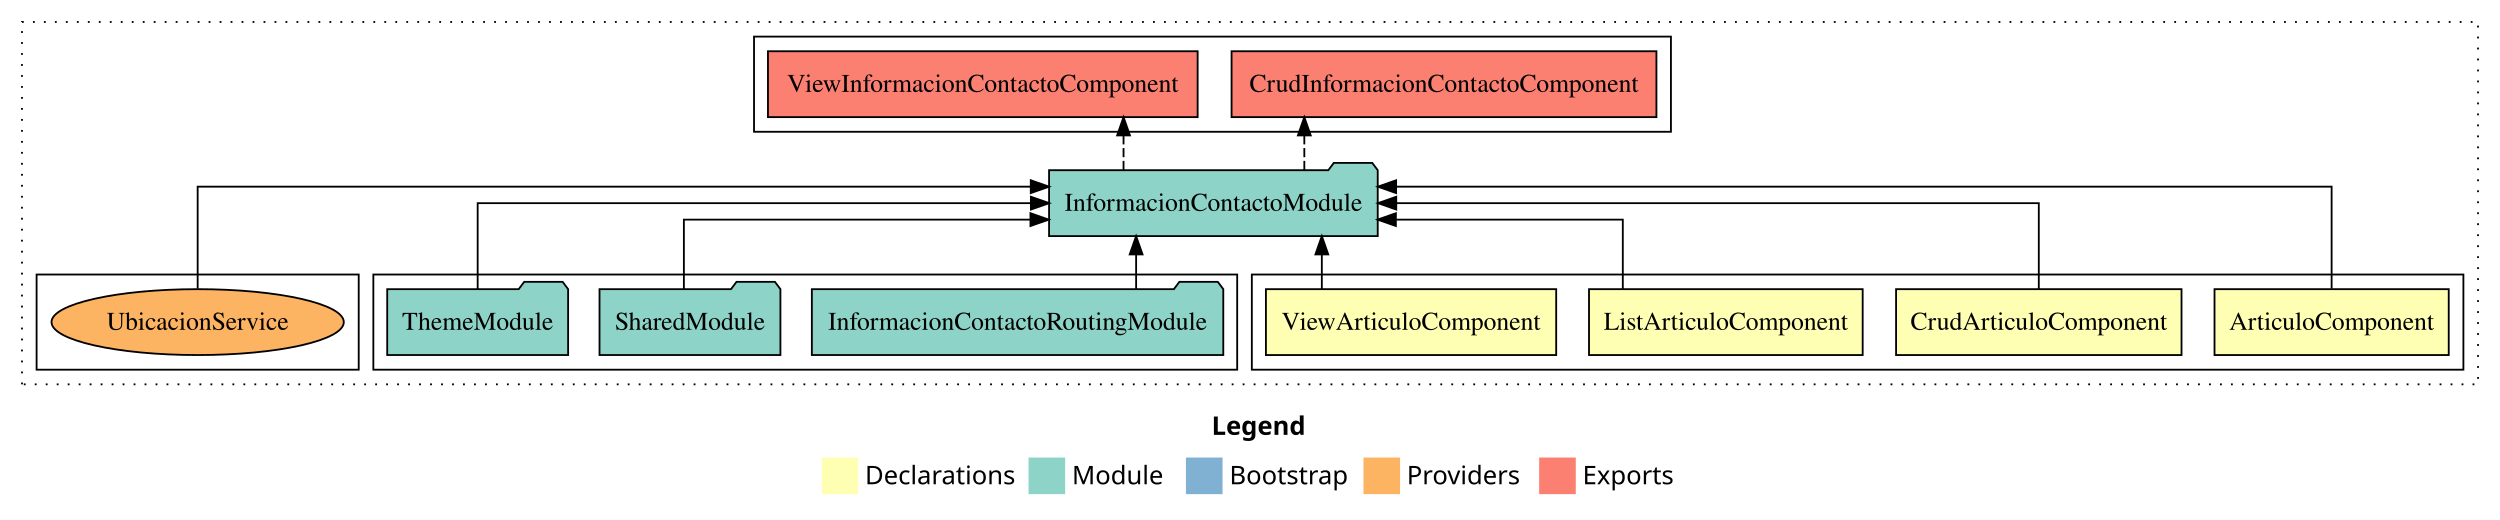
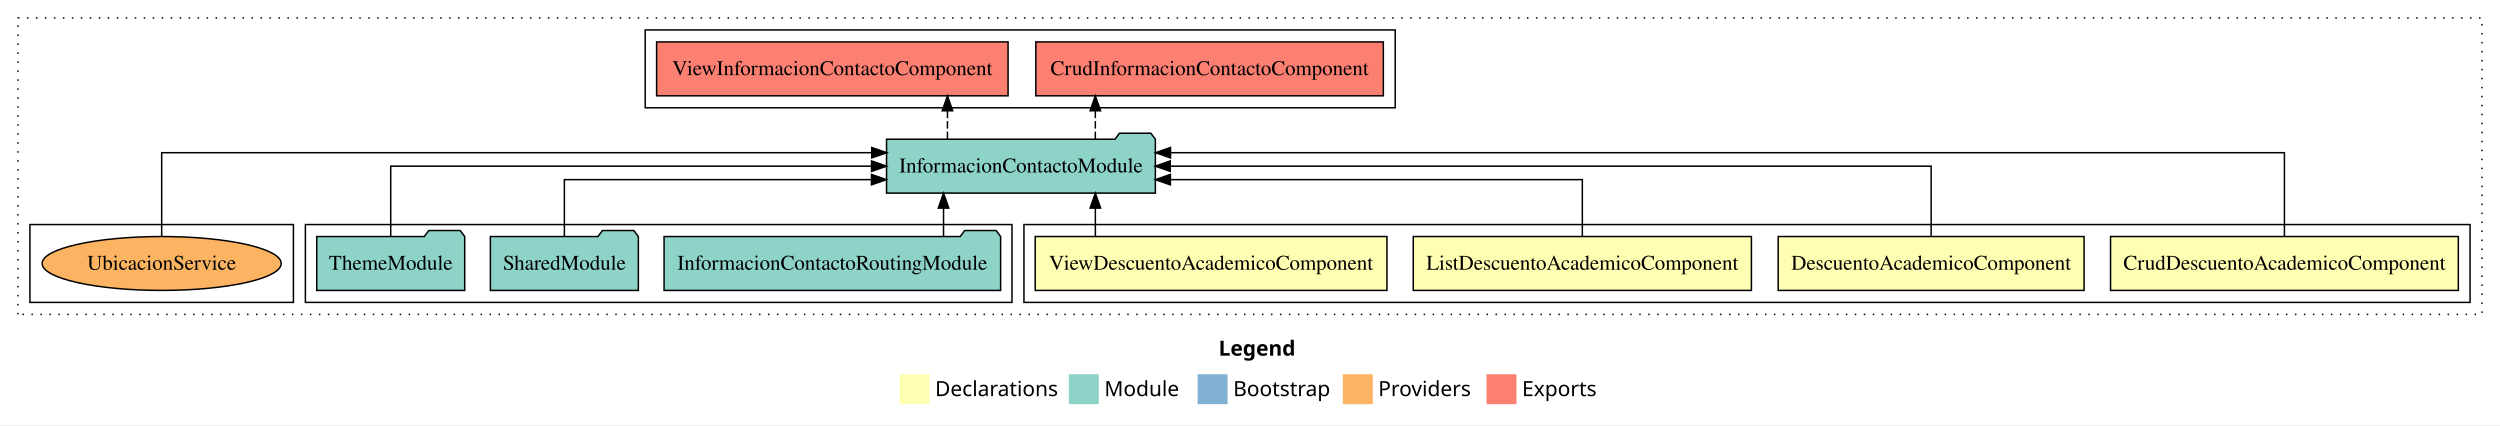
- <svg xmlns="http://www.w3.org/2000/svg" width="1366pt" height="284pt" viewBox="0.00 0.00 1366.00 284.00">
+ <svg xmlns="http://www.w3.org/2000/svg" width="1670pt" height="284pt" viewBox="0.00 0.00 1670.00 284.00">
  <g id="graph0" class="graph" transform="scale(1 1) rotate(0) translate(4 280)">
-     <polygon fill="#ffffff" stroke="transparent" points="-4,4 -4,-280 1362,-280 1362,4 -4,4" />
-     <text text-anchor="start" x="658.009" y="-42.4" font-family="sans-serif" font-weight="bold" font-size="14.00" fill="#000000">Legend</text>
-     <polygon fill="#ffffb3" stroke="transparent" points="445,-10 445,-30 465,-30 465,-10 445,-10" />
-     <text text-anchor="start" x="468.629" y="-15.4" font-family="sans-serif" font-size="14.00" fill="#000000">  Declarations</text>
-     <polygon fill="#8dd3c7" stroke="transparent" points="558,-10 558,-30 578,-30 578,-10 558,-10" />
-     <text text-anchor="start" x="581.725" y="-15.4" font-family="sans-serif" font-size="14.00" fill="#000000">  Module</text>
-     <polygon fill="#80b1d3" stroke="transparent" points="644,-10 644,-30 664,-30 664,-10 644,-10" />
-     <text text-anchor="start" x="667.781" y="-15.4" font-family="sans-serif" font-size="14.00" fill="#000000">  Bootstrap</text>
-     <polygon fill="#fdb462" stroke="transparent" points="741,-10 741,-30 761,-30 761,-10 741,-10" />
-     <text text-anchor="start" x="764.673" y="-15.4" font-family="sans-serif" font-size="14.00" fill="#000000">  Providers</text>
-     <polygon fill="#fb8072" stroke="transparent" points="837,-10 837,-30 857,-30 857,-10 837,-10" />
-     <text text-anchor="start" x="860.726" y="-15.4" font-family="sans-serif" font-size="14.00" fill="#000000">  Exports</text>
+     <polygon fill="#ffffff" stroke="transparent" points="-4,4 -4,-280 1666,-280 1666,4 -4,4" />
+     <text text-anchor="start" x="810.009" y="-42.4" font-family="sans-serif" font-weight="bold" font-size="14.00" fill="#000000">Legend</text>
+     <polygon fill="#ffffb3" stroke="transparent" points="597,-10 597,-30 617,-30 617,-10 597,-10" />
+     <text text-anchor="start" x="620.629" y="-15.4" font-family="sans-serif" font-size="14.00" fill="#000000">  Declarations</text>
+     <polygon fill="#8dd3c7" stroke="transparent" points="710,-10 710,-30 730,-30 730,-10 710,-10" />
+     <text text-anchor="start" x="733.725" y="-15.4" font-family="sans-serif" font-size="14.00" fill="#000000">  Module</text>
+     <polygon fill="#80b1d3" stroke="transparent" points="796,-10 796,-30 816,-30 816,-10 796,-10" />
+     <text text-anchor="start" x="819.781" y="-15.4" font-family="sans-serif" font-size="14.00" fill="#000000">  Bootstrap</text>
+     <polygon fill="#fdb462" stroke="transparent" points="893,-10 893,-30 913,-30 913,-10 893,-10" />
+     <text text-anchor="start" x="916.673" y="-15.4" font-family="sans-serif" font-size="14.00" fill="#000000">  Providers</text>
+     <polygon fill="#fb8072" stroke="transparent" points="989,-10 989,-30 1009,-30 1009,-10 989,-10" />
+     <text text-anchor="start" x="1012.726" y="-15.4" font-family="sans-serif" font-size="14.00" fill="#000000">  Exports</text>
    <g id="clust1" class="cluster">
-       <polygon fill="none" stroke="#000000" stroke-dasharray="1,5" points="8,-70 8,-268 1350,-268 1350,-70 8,-70" />
+       <polygon fill="none" stroke="#000000" stroke-dasharray="1,5" points="8,-70 8,-268 1654,-268 1654,-70 8,-70" />
    </g>
    <g id="clust2" class="cluster">
-       <polygon fill="none" stroke="#000000" points="680,-78 680,-130 1342,-130 1342,-78 680,-78" />
+       <polygon fill="none" stroke="#000000" points="680,-78 680,-130 1646,-130 1646,-78 680,-78" />
    </g>
    <g id="clust7" class="cluster">
      <polygon fill="none" stroke="#000000" points="200,-78 200,-130 672,-130 672,-78 200,-78" />
    </g>
    <g id="clust8" class="cluster">
-       <polygon fill="none" stroke="#000000" points="408,-208 408,-260 909,-260 909,-208 408,-208" />
+       <polygon fill="none" stroke="#000000" points="427,-208 427,-260 928,-260 928,-208 427,-208" />
    </g>
    <g id="clust10" class="cluster">
      <polygon fill="none" stroke="#000000" points="16,-78 16,-130 192,-130 192,-78 16,-78" />
    </g>
    <g id="node1" class="node">
-       <polygon fill="#ffffb3" stroke="#000000" points="1333.986,-122 1206.014,-122 1206.014,-86 1333.986,-86 1333.986,-122" />
-       <text text-anchor="middle" x="1270" y="-99.8" font-family="Times,serif" font-size="14.00" fill="#000000">ArticuloComponent</text>
+       <polygon fill="#ffffb3" stroke="#000000" points="1638.161,-122 1405.839,-122 1405.839,-86 1638.161,-86 1638.161,-122" />
+       <text text-anchor="middle" x="1522" y="-99.8" font-family="Times,serif" font-size="14.00" fill="#000000">CrudDescuentoAcademicoComponent</text>
    </g>
    <g id="node5" class="node">
-       <polygon fill="#8dd3c7" stroke="#000000" points="748.789,-187 745.789,-191 724.789,-191 721.789,-187 569.211,-187 569.211,-151 748.789,-151 748.789,-187" />
-       <text text-anchor="middle" x="659" y="-164.8" font-family="Times,serif" font-size="14.00" fill="#000000">InformacionContactoModule</text>
+       <polygon fill="#8dd3c7" stroke="#000000" points="767.789,-187 764.789,-191 743.789,-191 740.789,-187 588.211,-187 588.211,-151 767.789,-151 767.789,-187" />
+       <text text-anchor="middle" x="678" y="-164.8" font-family="Times,serif" font-size="14.00" fill="#000000">InformacionContactoModule</text>
    </g>
    <g id="edge1" class="edge">
-       <path fill="none" stroke="#000000" d="M1270,-122.292C1270,-144.206 1270,-178 1270,-178 1270,-178 758.827,-178 758.827,-178" />
-       <polygon fill="#000000" stroke="#000000" points="758.827,-174.5 748.827,-178 758.827,-181.5 758.827,-174.5" />
+       <path fill="none" stroke="#000000" d="M1522,-122.292C1522,-144.206 1522,-178 1522,-178 1522,-178 777.923,-178 777.923,-178" />
+       <polygon fill="#000000" stroke="#000000" points="777.923,-174.5 767.923,-178 777.923,-181.5 777.923,-174.5" />
    </g>
    <g id="node2" class="node">
-       <polygon fill="#ffffb3" stroke="#000000" points="1187.983,-122 1032.017,-122 1032.017,-86 1187.983,-86 1187.983,-122" />
-       <text text-anchor="middle" x="1110" y="-99.8" font-family="Times,serif" font-size="14.00" fill="#000000">CrudArticuloComponent</text>
+       <polygon fill="#ffffb3" stroke="#000000" points="1388.164,-122 1183.836,-122 1183.836,-86 1388.164,-86 1388.164,-122" />
+       <text text-anchor="middle" x="1286" y="-99.8" font-family="Times,serif" font-size="14.00" fill="#000000">DescuentoAcademicoComponent</text>
    </g>
    <g id="edge2" class="edge">
-       <path fill="none" stroke="#000000" d="M1110,-122.106C1110,-141.339 1110,-169 1110,-169 1110,-169 758.912,-169 758.912,-169" />
-       <polygon fill="#000000" stroke="#000000" points="758.912,-165.5 748.912,-169 758.912,-172.5 758.912,-165.5" />
+       <path fill="none" stroke="#000000" d="M1286,-122.106C1286,-141.339 1286,-169 1286,-169 1286,-169 777.712,-169 777.712,-169" />
+       <polygon fill="#000000" stroke="#000000" points="777.712,-165.5 767.712,-169 777.712,-172.5 777.712,-165.5" />
    </g>
    <g id="node3" class="node">
-       <polygon fill="#ffffb3" stroke="#000000" points="1013.765,-122 864.235,-122 864.235,-86 1013.765,-86 1013.765,-122" />
-       <text text-anchor="middle" x="939" y="-99.8" font-family="Times,serif" font-size="14.00" fill="#000000">ListArticuloComponent</text>
+       <polygon fill="#ffffb3" stroke="#000000" points="1165.943,-122 940.057,-122 940.057,-86 1165.943,-86 1165.943,-122" />
+       <text text-anchor="middle" x="1053" y="-99.8" font-family="Times,serif" font-size="14.00" fill="#000000">ListDescuentoAcademicoComponent</text>
    </g>
    <g id="edge3" class="edge">
-       <path fill="none" stroke="#000000" d="M882.701,-122.027C882.701,-138.398 882.701,-160 882.701,-160 882.701,-160 758.699,-160 758.699,-160" />
-       <polygon fill="#000000" stroke="#000000" points="758.699,-156.5 748.699,-160 758.699,-163.5 758.699,-156.5" />
+       <path fill="none" stroke="#000000" d="M1053,-122.027C1053,-138.398 1053,-160 1053,-160 1053,-160 777.822,-160 777.822,-160" />
+       <polygon fill="#000000" stroke="#000000" points="777.822,-156.5 767.822,-160 777.822,-163.5 777.822,-156.5" />
    </g>
    <g id="node4" class="node">
-       <polygon fill="#ffffb3" stroke="#000000" points="846.305,-122 687.695,-122 687.695,-86 846.305,-86 846.305,-122" />
-       <text text-anchor="middle" x="767" y="-99.8" font-family="Times,serif" font-size="14.00" fill="#000000">ViewArticuloComponent</text>
+       <polygon fill="#ffffb3" stroke="#000000" points="922.483,-122 687.517,-122 687.517,-86 922.483,-86 922.483,-122" />
+       <text text-anchor="middle" x="805" y="-99.8" font-family="Times,serif" font-size="14.00" fill="#000000">ViewDescuentoAcademicoComponent</text>
    </g>
    <g id="edge4" class="edge">
-       <path fill="none" stroke="#000000" d="M718.246,-122.106C718.246,-122.106 718.246,-140.991 718.246,-140.991" />
-       <polygon fill="#000000" stroke="#000000" points="714.746,-140.991 718.246,-150.991 721.746,-140.991 714.746,-140.991" />
+       <path fill="none" stroke="#000000" d="M727.702,-122.106C727.702,-122.106 727.702,-140.991 727.702,-140.991" />
+       <polygon fill="#000000" stroke="#000000" points="724.202,-140.991 727.702,-150.991 731.202,-140.991 724.202,-140.991" />
    </g>
    <g id="node9" class="node">
-       <polygon fill="#fb8072" stroke="#000000" points="901.069,-252 668.931,-252 668.931,-216 901.069,-216 901.069,-252" />
-       <text text-anchor="middle" x="785" y="-229.8" font-family="Times,serif" font-size="14.00" fill="#000000">CrudInformacionContactoComponent </text>
+       <polygon fill="#fb8072" stroke="#000000" points="920.069,-252 687.931,-252 687.931,-216 920.069,-216 920.069,-252" />
+       <text text-anchor="middle" x="804" y="-229.8" font-family="Times,serif" font-size="14.00" fill="#000000">CrudInformacionContactoComponent </text>
    </g>
    <g id="edge8" class="edge">
-       <path fill="none" stroke="#000000" stroke-dasharray="5,2" d="M708.68,-187.106C708.68,-187.106 708.68,-205.991 708.68,-205.991" />
-       <polygon fill="#000000" stroke="#000000" points="705.18,-205.991 708.68,-215.991 712.18,-205.991 705.18,-205.991" />
+       <path fill="none" stroke="#000000" stroke-dasharray="5,2" d="M727.68,-187.106C727.68,-187.106 727.68,-205.991 727.68,-205.991" />
+       <polygon fill="#000000" stroke="#000000" points="724.18,-205.991 727.68,-215.991 731.18,-205.991 724.18,-205.991" />
    </g>
    <g id="node10" class="node">
-       <polygon fill="#fb8072" stroke="#000000" points="650.39,-252 415.61,-252 415.61,-216 650.39,-216 650.39,-252" />
-       <text text-anchor="middle" x="533" y="-229.8" font-family="Times,serif" font-size="14.00" fill="#000000">ViewInformacionContactoComponent </text>
+       <polygon fill="#fb8072" stroke="#000000" points="669.39,-252 434.61,-252 434.61,-216 669.39,-216 669.39,-252" />
+       <text text-anchor="middle" x="552" y="-229.8" font-family="Times,serif" font-size="14.00" fill="#000000">ViewInformacionContactoComponent </text>
    </g>
    <g id="edge9" class="edge">
-       <path fill="none" stroke="#000000" stroke-dasharray="5,2" d="M609.9,-187.106C609.9,-187.106 609.9,-205.991 609.9,-205.991" />
-       <polygon fill="#000000" stroke="#000000" points="606.4,-205.991 609.9,-215.991 613.4,-205.991 606.4,-205.991" />
+       <path fill="none" stroke="#000000" stroke-dasharray="5,2" d="M628.9,-187.106C628.9,-187.106 628.9,-205.991 628.9,-205.991" />
+       <polygon fill="#000000" stroke="#000000" points="625.4,-205.991 628.9,-215.991 632.4,-205.991 625.4,-205.991" />
    </g>
    <g id="node6" class="node">
      <polygon fill="#8dd3c7" stroke="#000000" points="664.407,-122 661.407,-126 640.407,-126 637.407,-122 439.593,-122 439.593,-86 664.407,-86 664.407,-122" />
      <text text-anchor="middle" x="552" y="-99.8" font-family="Times,serif" font-size="14.00" fill="#000000">InformacionContactoRoutingModule</text>
    </g>
    <g id="edge5" class="edge">
-       <path fill="none" stroke="#000000" d="M616.779,-122.106C616.779,-122.106 616.779,-140.991 616.779,-140.991" />
-       <polygon fill="#000000" stroke="#000000" points="613.279,-140.991 616.779,-150.991 620.279,-140.991 613.279,-140.991" />
+       <path fill="none" stroke="#000000" d="M626.279,-122.106C626.279,-122.106 626.279,-140.991 626.279,-140.991" />
+       <polygon fill="#000000" stroke="#000000" points="622.779,-140.991 626.279,-150.991 629.779,-140.991 622.779,-140.991" />
    </g>
    <g id="node7" class="node">
      <polygon fill="#8dd3c7" stroke="#000000" points="422.423,-122 419.423,-126 398.423,-126 395.423,-122 323.577,-122 323.577,-86 422.423,-86 422.423,-122" />
      <text text-anchor="middle" x="373" y="-99.8" font-family="Times,serif" font-size="14.00" fill="#000000">SharedModule</text>
    </g>
    <g id="edge6" class="edge">
-       <path fill="none" stroke="#000000" d="M369.672,-122.027C369.672,-138.398 369.672,-160 369.672,-160 369.672,-160 559.041,-160 559.041,-160" />
-       <polygon fill="#000000" stroke="#000000" points="559.041,-163.5 569.041,-160 559.041,-156.5 559.041,-163.5" />
+       <path fill="none" stroke="#000000" d="M373,-122.027C373,-138.398 373,-160 373,-160 373,-160 578.14,-160 578.14,-160" />
+       <polygon fill="#000000" stroke="#000000" points="578.14,-163.5 588.14,-160 578.139,-156.5 578.14,-163.5" />
    </g>
    <g id="node8" class="node">
      <polygon fill="#8dd3c7" stroke="#000000" points="306.423,-122 303.423,-126 282.423,-126 279.423,-122 207.577,-122 207.577,-86 306.423,-86 306.423,-122" />
      <text text-anchor="middle" x="257" y="-99.8" font-family="Times,serif" font-size="14.00" fill="#000000">ThemeModule</text>
    </g>
    <g id="edge7" class="edge">
-       <path fill="none" stroke="#000000" d="M257,-122.106C257,-141.339 257,-169 257,-169 257,-169 559.284,-169 559.284,-169" />
-       <polygon fill="#000000" stroke="#000000" points="559.284,-172.5 569.284,-169 559.284,-165.5 559.284,-172.5" />
+       <path fill="none" stroke="#000000" d="M257,-122.106C257,-141.339 257,-169 257,-169 257,-169 578.201,-169 578.201,-169" />
+       <polygon fill="#000000" stroke="#000000" points="578.201,-172.5 588.201,-169 578.201,-165.5 578.201,-172.5" />
    </g>
    <g id="node11" class="node">
      <ellipse fill="#fdb462" stroke="#000000" cx="104" cy="-104" rx="79.853" ry="18" />
      <text text-anchor="middle" x="104" y="-99.8" font-family="Times,serif" font-size="14.00" fill="#000000">UbicacionService</text>
    </g>
    <g id="edge10" class="edge">
-       <path fill="none" stroke="#000000" d="M104,-122.292C104,-144.206 104,-178 104,-178 104,-178 559.213,-178 559.213,-178" />
-       <polygon fill="#000000" stroke="#000000" points="559.213,-181.5 569.213,-178 559.213,-174.5 559.213,-181.5" />
+       <path fill="none" stroke="#000000" d="M104,-122.292C104,-144.206 104,-178 104,-178 104,-178 578.312,-178 578.312,-178" />
+       <polygon fill="#000000" stroke="#000000" points="578.312,-181.5 588.312,-178 578.312,-174.5 578.312,-181.5" />
    </g>
  </g>
</svg>
